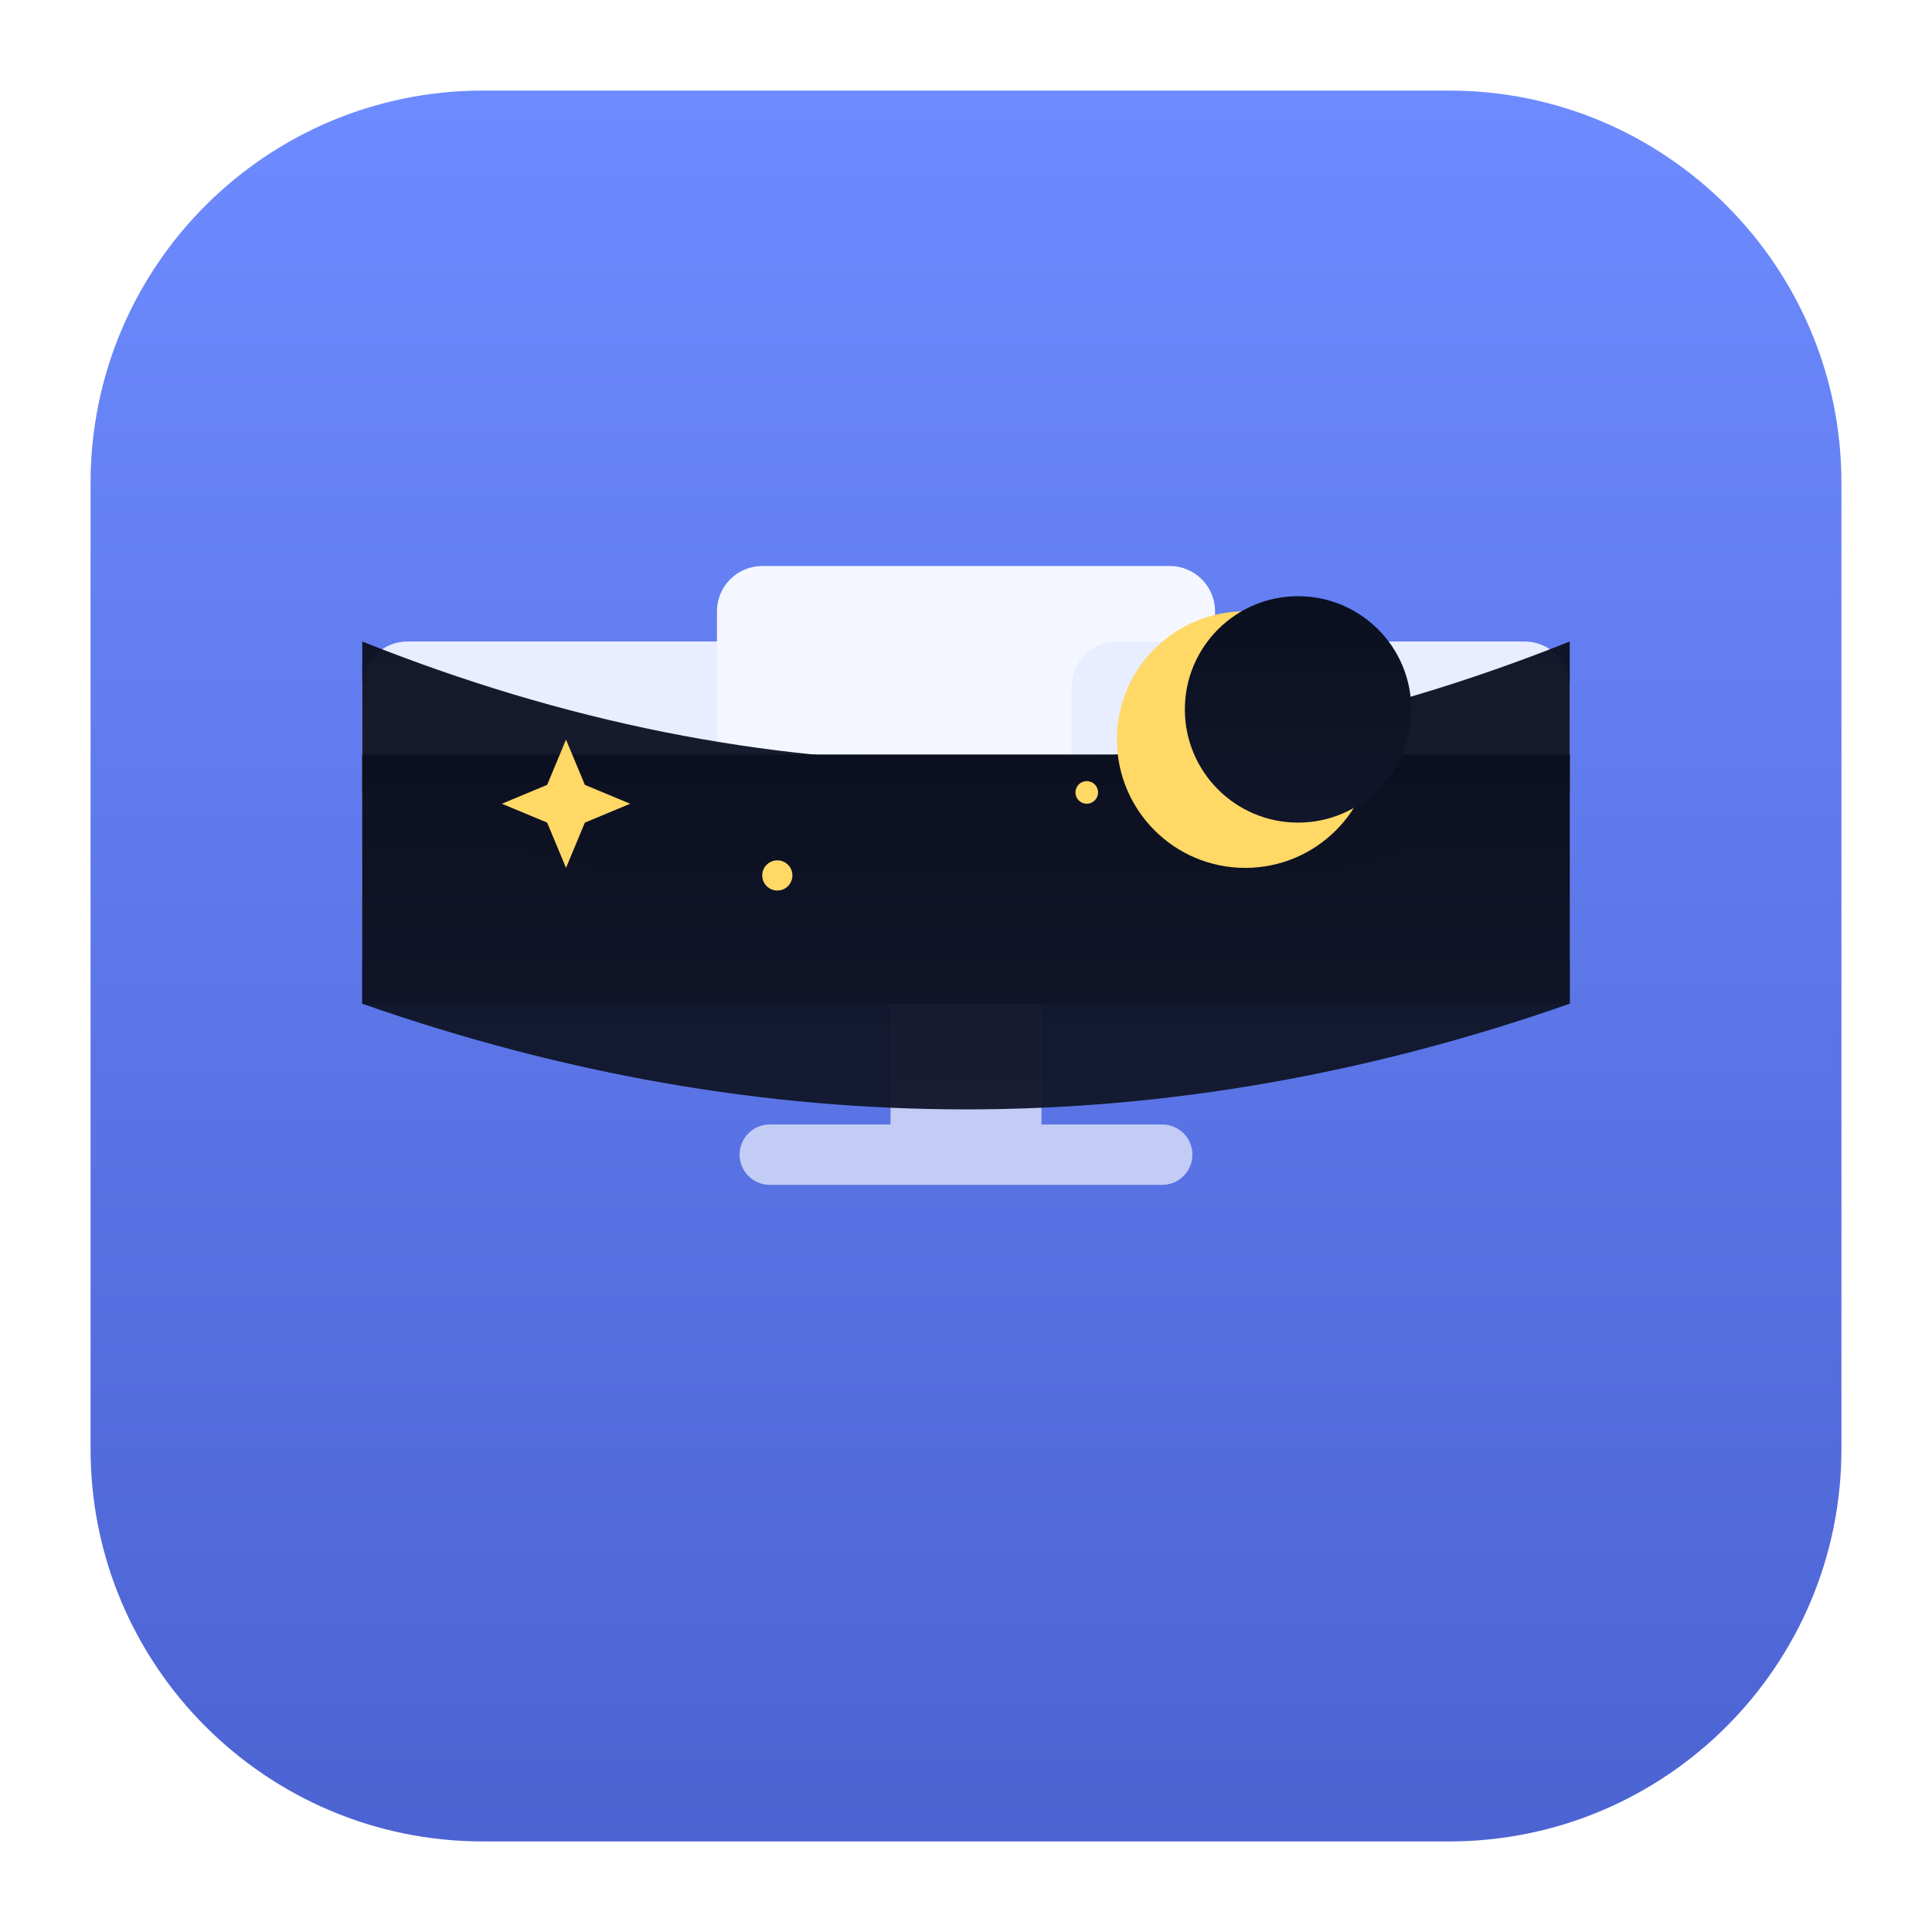
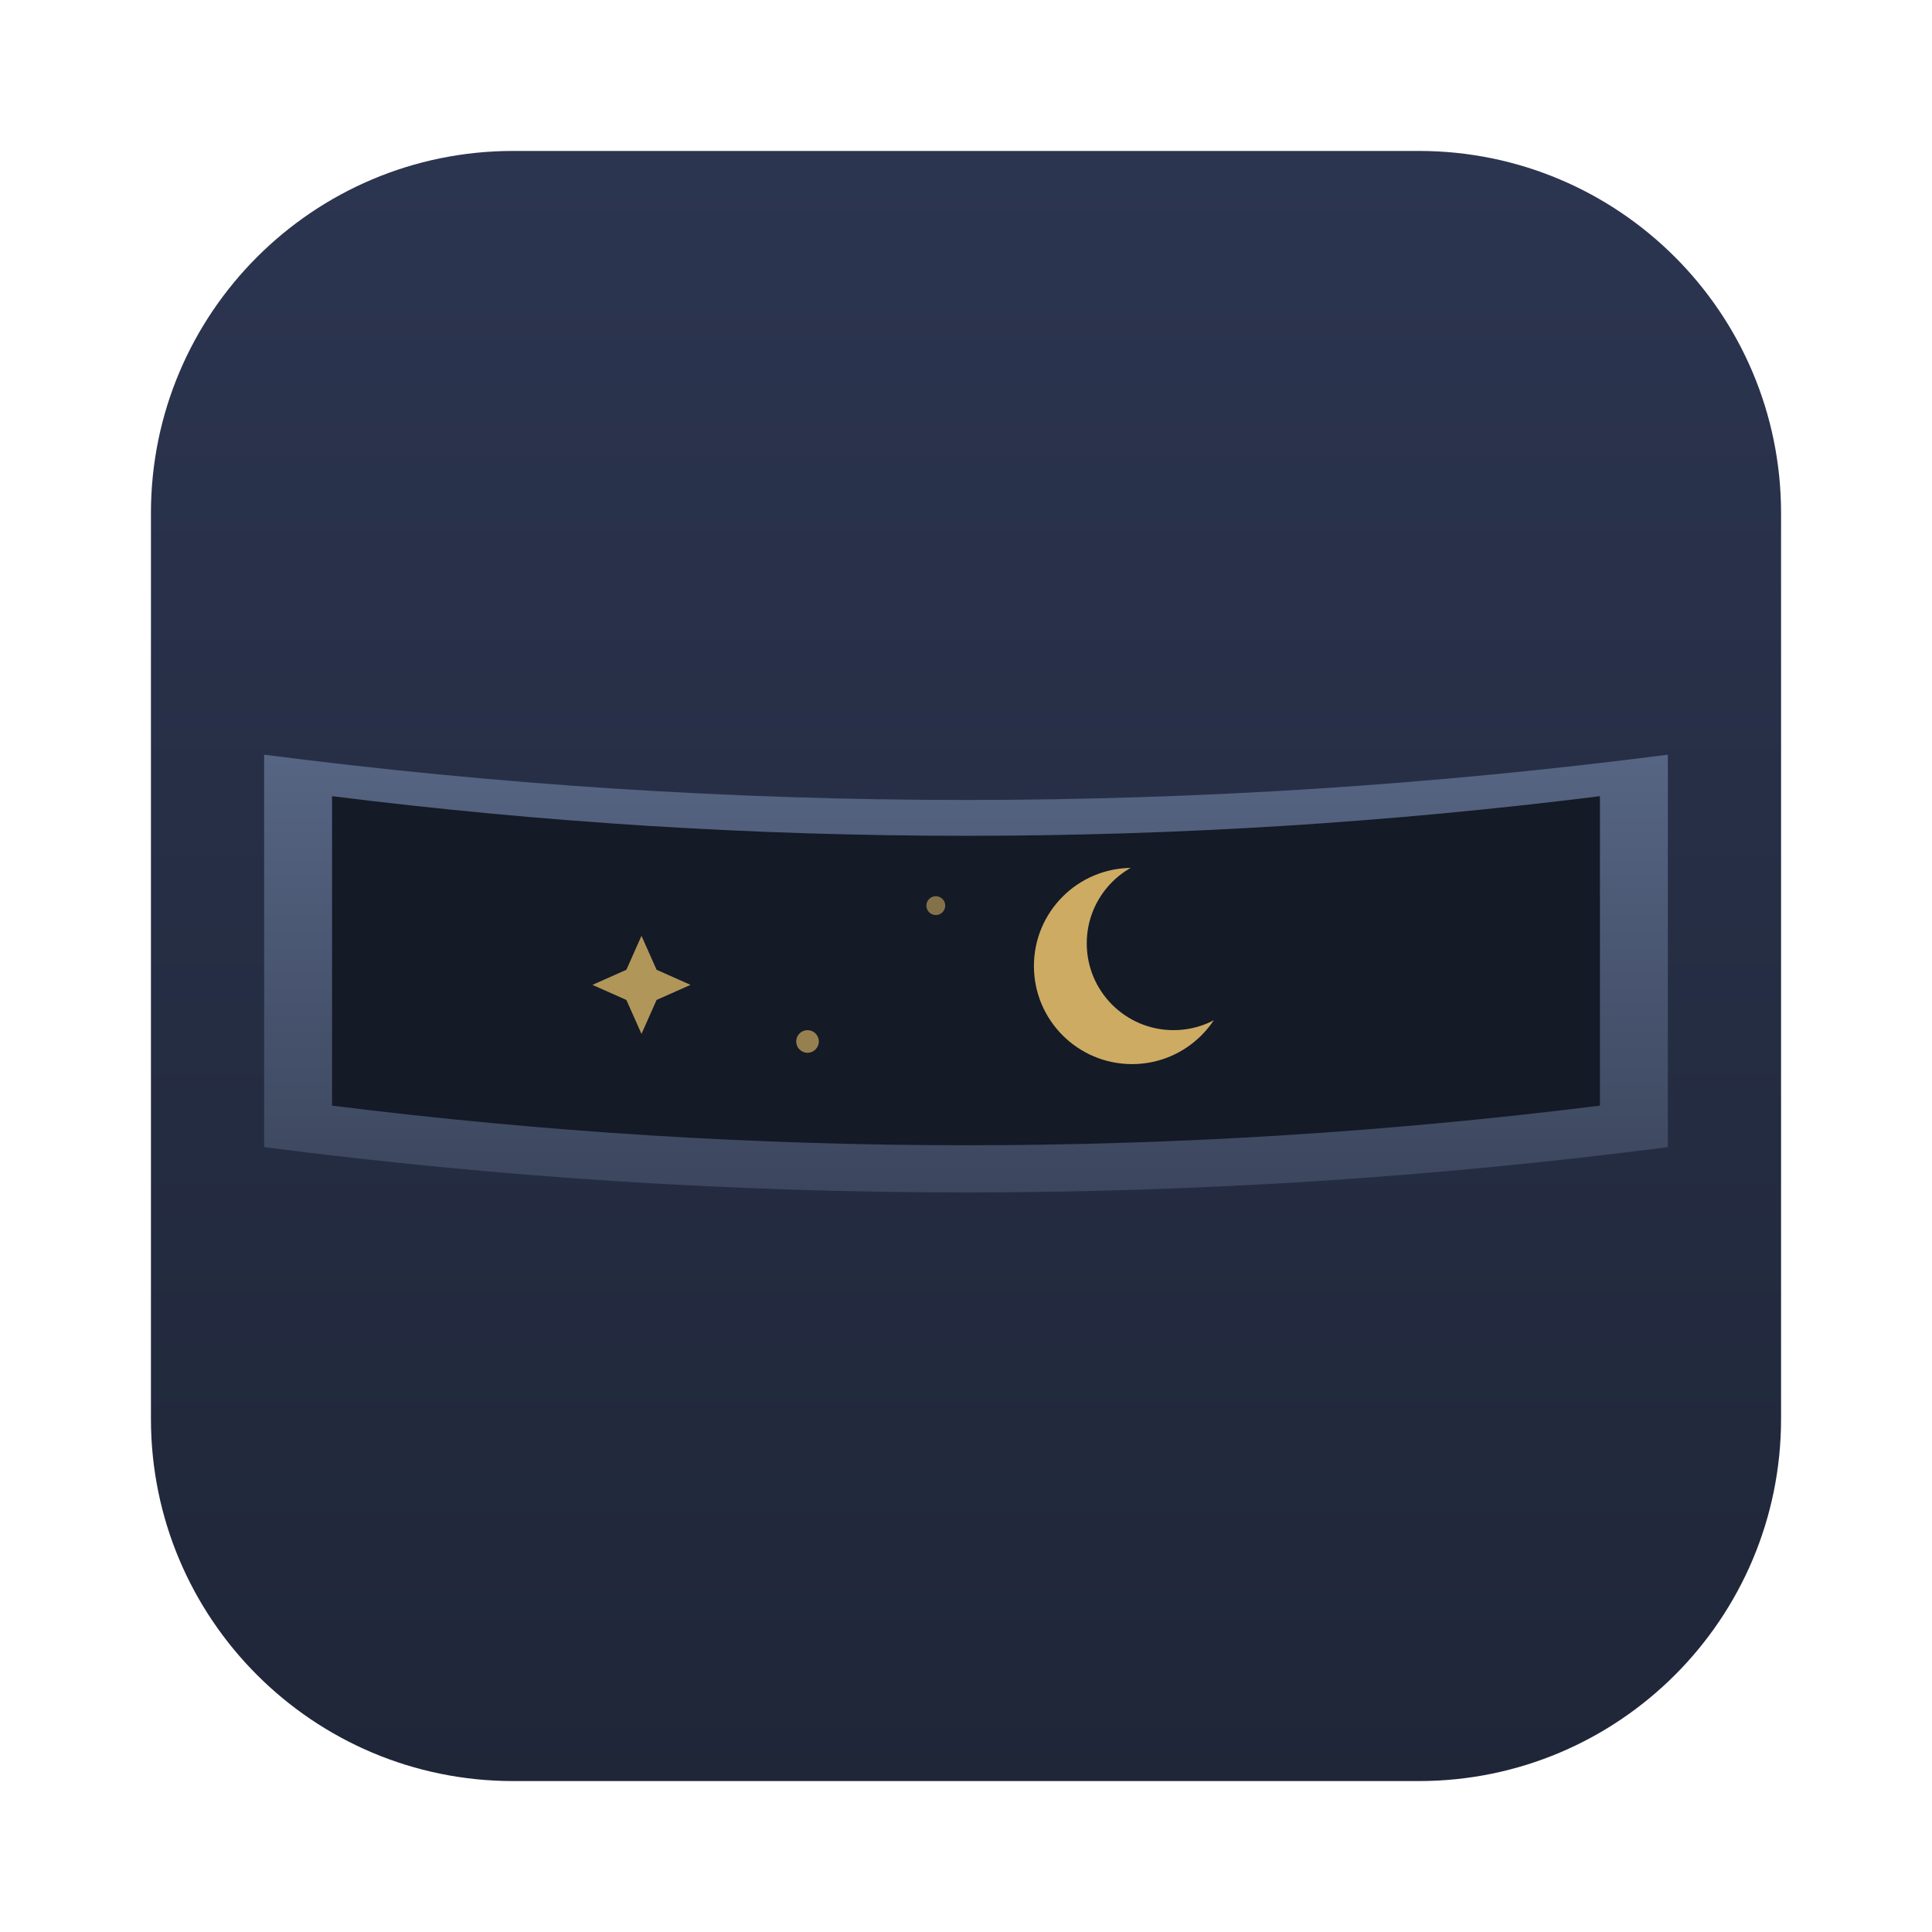
<svg xmlns="http://www.w3.org/2000/svg" width="512" height="512" viewBox="0 0 512 512">
  <defs>
    <linearGradient id="badge" x1="0" y1="0" x2="0" y2="1">
-       <stop offset="0" stop-color="#6d8bff" />
-       <stop offset="1" stop-color="#4c63d2" />
+       <stop offset="0" stop-color="#2c3550" />
+       <stop offset="1" stop-color="#1f2638" />
    </linearGradient>
-     <linearGradient id="cover" x1="0" y1="0" x2="0" y2="1">
-       <stop offset="0" stop-color="#0b1020" />
-       <stop offset="1" stop-color="#11162b" />
+     <linearGradient id="bezel" x1="0" y1="0" x2="0" y2="1">
+       <stop offset="0" stop-color="#566583" />
+       <stop offset="1" stop-color="#3c465e" />
    </linearGradient>
  </defs>
-   <rect x="24" y="24" width="464" height="464" rx="104" fill="url(#badge)" />
-   <g>
-     <rect x="96" y="170" width="132" height="96" rx="12" fill="#e8edff" />
-     <rect x="190" y="150" width="132" height="116" rx="12" fill="#f4f7ff" />
-     <rect x="284" y="170" width="132" height="96" rx="12" fill="#e8edff" />
-     <rect x="236" y="266" width="40" height="34" fill="#c2ccf5" />
-     <rect x="196" y="298" width="120" height="16" rx="8" fill="#c2ccf5" />
+   <rect x="40" y="40" width="432" height="432" rx="96" fill="url(#badge)" />
+   <path d="M70 200 Q256 224 442 200 L442 304 Q256 328 70 304 Z" fill="url(#bezel)" />
+   <path d="M88 211 Q256 232 424 211 L424 293 Q256 314 88 293 Z" fill="#141a26" />
+   <g transform="translate(300,256)">
+     <circle cx="0" cy="0" r="26" fill="#cdab63" />
+     <circle cx="11" cy="-6" r="23" fill="#141a26" />
  </g>
-   <path d="M96 170 q160 64 320 0 v40 q-160 64 -320 0 z" fill="url(#cover)" opacity="0.96" />
-   <rect x="96" y="200" width="320" height="66" rx="0" fill="url(#cover)" opacity="0.96" />
-   <path d="M96 266 q160 56 320 0 v-66 h-320 z" fill="url(#cover)" opacity="0.96" />
-   <g transform="translate(330,196)">
-     <circle cx="0" cy="0" r="34" fill="#ffd866" />
-     <circle cx="14" cy="-8" r="30" fill="url(#cover)" />
-   </g>
-   <g fill="#ffd866">
-     <path d="M150 196 l5 12 12 5 -12 5 -5 12 -5 -12 -12 -5 12 -5 z" />
-     <circle cx="206" cy="232" r="4" />
-     <circle cx="288" cy="210" r="3" />
+   <g fill="#cdab63">
+     <path d="M170 248 l4 9 9 4 -9 4 -4 9 -4 -9 -9 -4 9 -4 z" opacity="0.85" />
+     <circle cx="214" cy="276" r="3" opacity="0.7" />
+     <circle cx="248" cy="240" r="2.5" opacity="0.6" />
  </g>
</svg>
